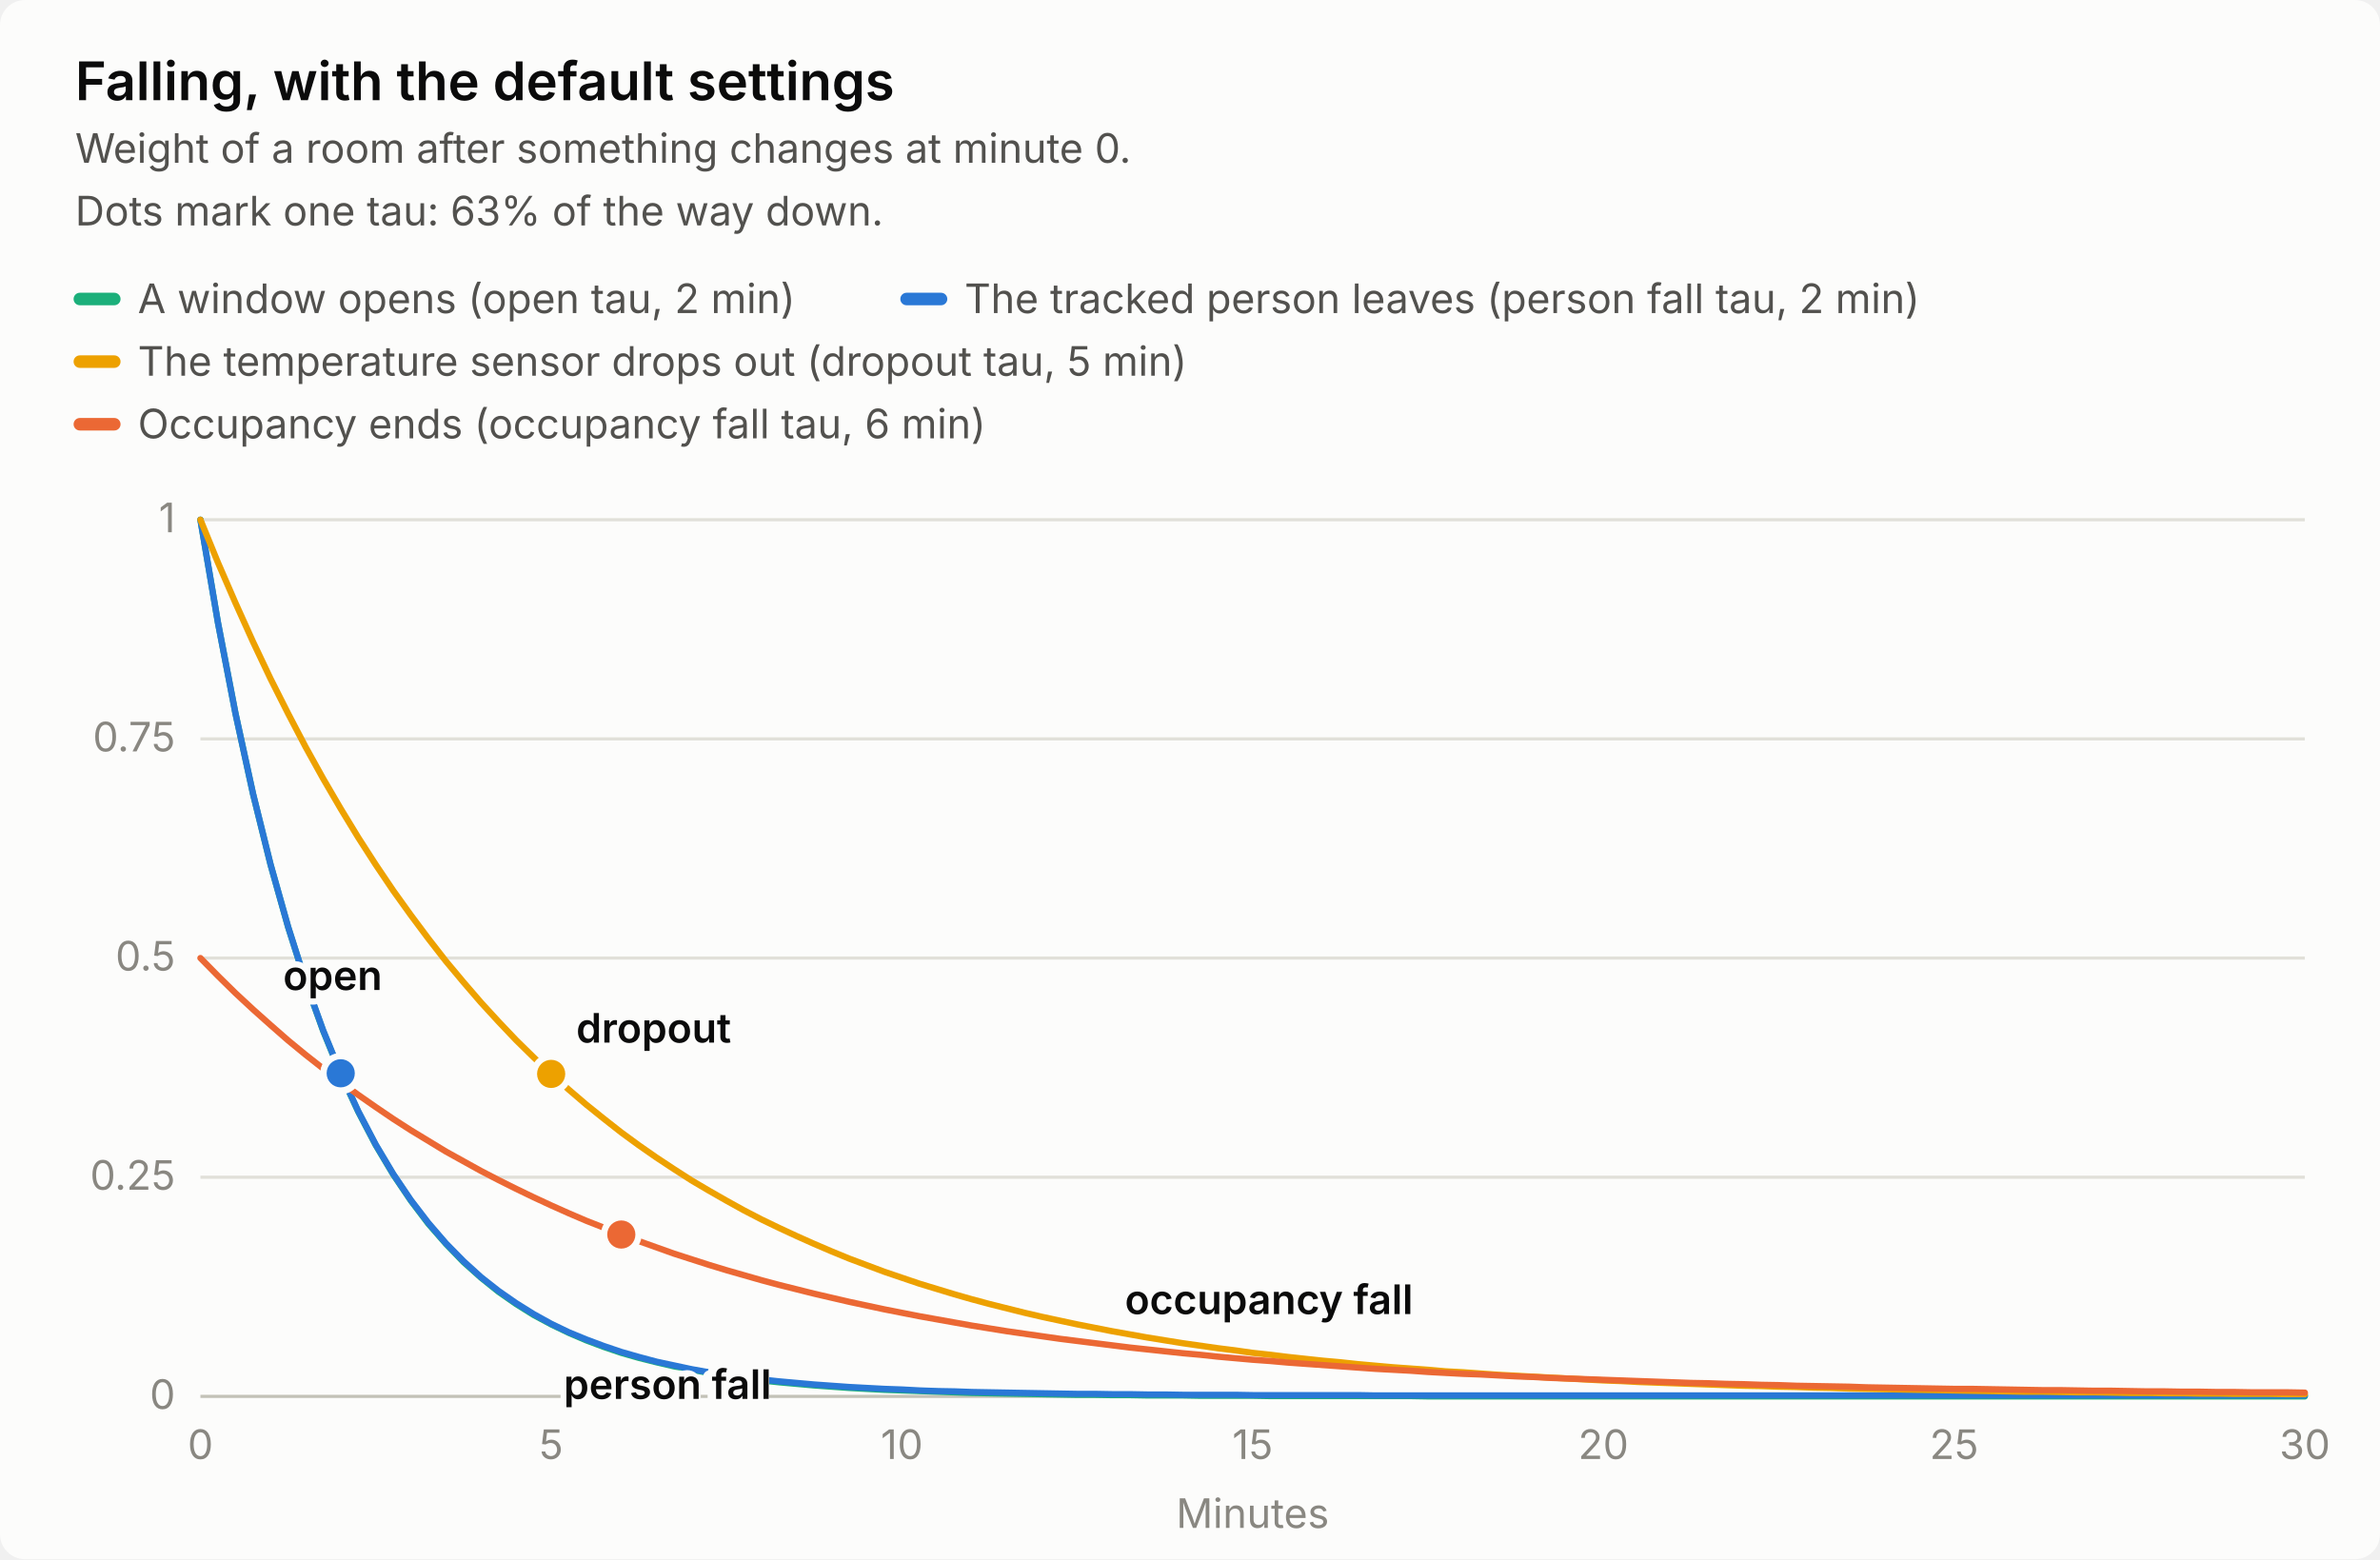
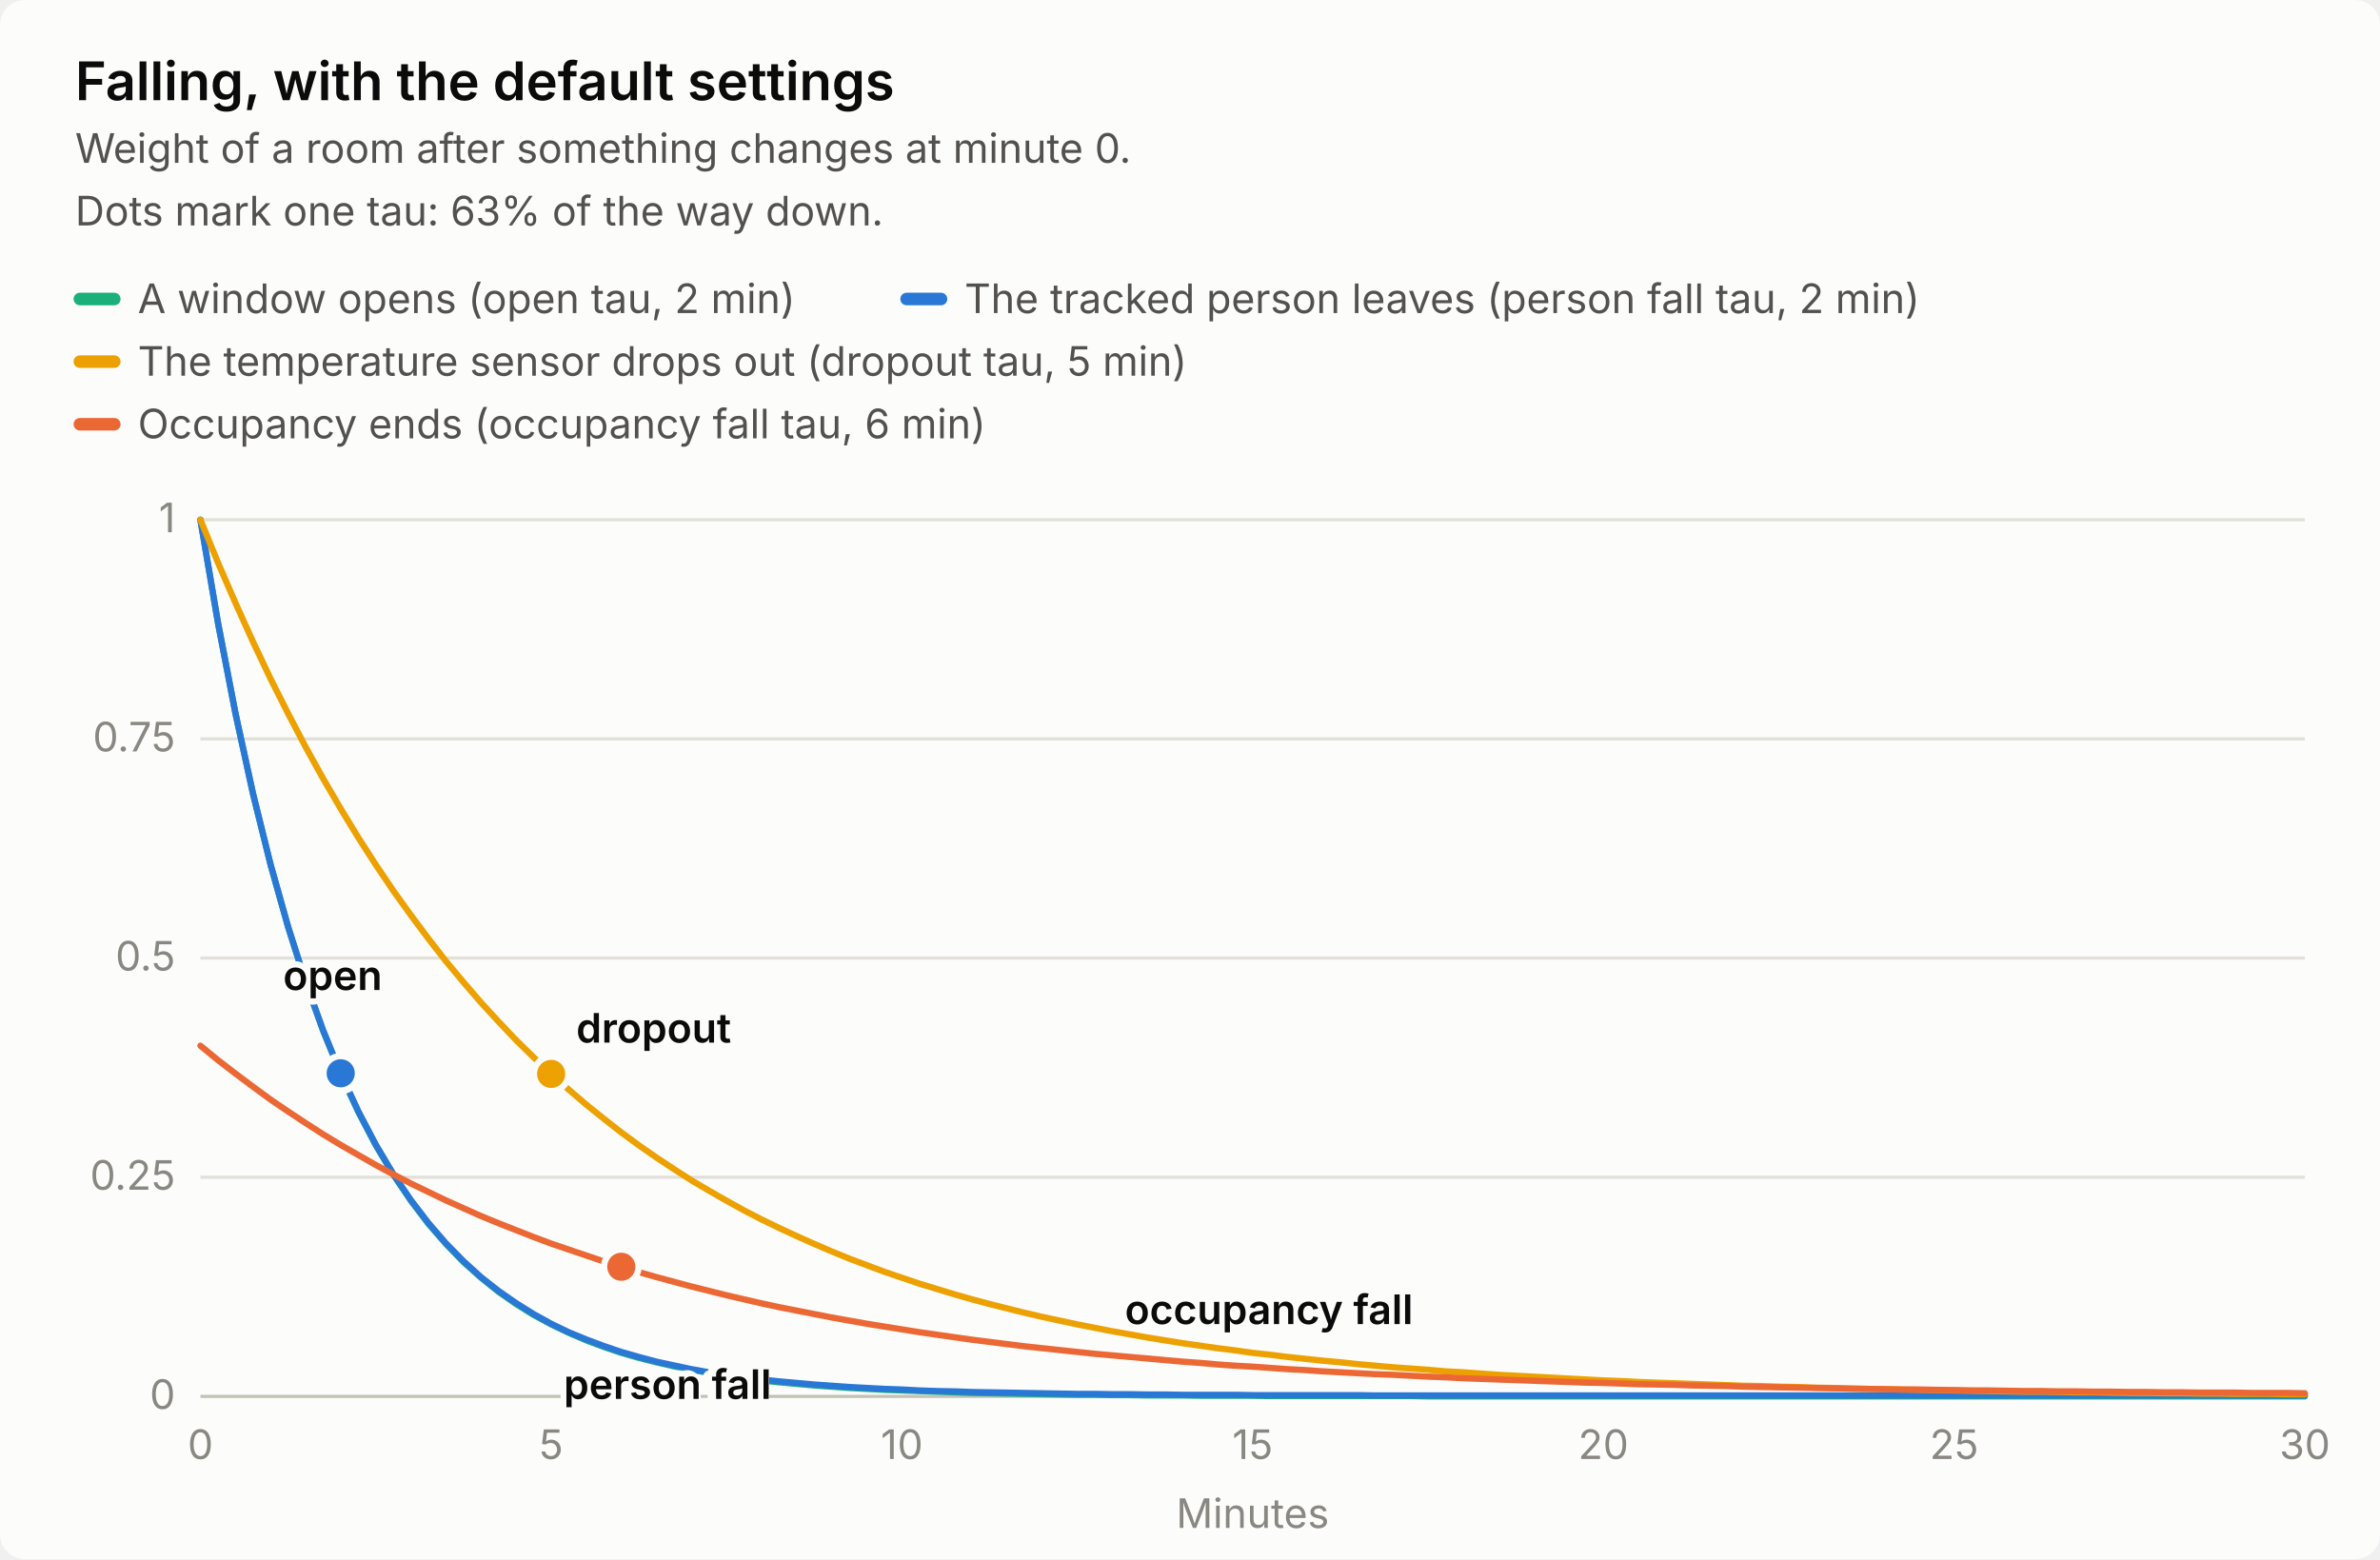
<svg xmlns="http://www.w3.org/2000/svg" viewBox="0 0 760 498" width="760" height="498" role="img" aria-labelledby="title desc">
  <style>text{font-family:system-ui, -apple-system, "Segoe UI", sans-serif;font-size:13px}.title{font-size:17px;font-weight:600}.tag{font-weight:600}text.halo{stroke-width:4px;stroke-linejoin:round}path.line{fill:none;stroke-width:2px;stroke-linejoin:round;stroke-linecap:round}.grid,.axis{stroke-width:1px}.guide{stroke-dasharray:4 4}.bg{fill:#fcfcfb}.t1{fill:#0b0b0b}.t2{fill:#52514e}.t3{fill:#898781}.grid{stroke:#e1e0d9}.axis{stroke:#c3c2b7}.band{fill:#f0efec}.c1{stroke:#2a78d6;fill:#2a78d6}.c2{stroke:#eb6834;fill:#eb6834}.c3{stroke:#1baf7a;fill:#1baf7a}.c4{stroke:#eda100;fill:#eda100}.r1{stroke:#86b6ef;fill:#86b6ef}.r2{stroke:#5598e7;fill:#5598e7}.r3{stroke:#2a78d6;fill:#2a78d6}.r4{stroke:#1c5cab;fill:#1c5cab}.r5{stroke:#104281;fill:#104281}.halo{fill:#fcfcfb;stroke:#fcfcfb}@media (prefers-color-scheme: dark){.bg{fill:#1a1a19}.t1{fill:#ffffff}.t2{fill:#c3c2b7}.t3{fill:#898781}.grid{stroke:#2c2c2a}.axis{stroke:#383835}.band{fill:#262624}.c1{stroke:#3987e5;fill:#3987e5}.c2{stroke:#d95926;fill:#d95926}.c3{stroke:#199e70;fill:#199e70}.c4{stroke:#c98500;fill:#c98500}.r1{stroke:#184f95;fill:#184f95}.r2{stroke:#256abf;fill:#256abf}.r3{stroke:#3987e5;fill:#3987e5}.r4{stroke:#86b6ef;fill:#86b6ef}.r5{stroke:#cde2fb;fill:#cde2fb}.halo{fill:#1a1a19;stroke:#1a1a19}}</style>
  <rect class="bg" width="760" height="498" rx="8" />
  <text x="24" y="32" class="t1 title" text-anchor="start">Falling, with the default settings</text>
  <text x="24" y="52" class="t2" text-anchor="start">Weight of a room after something changes at minute 0.</text>
  <text x="24" y="72" class="t2" text-anchor="start">Dots mark one tau: 63% of the way down.</text>
  <rect class="c3" x="24" y="94" width="14" height="3" rx="1.5" />
  <text x="44" y="100" class="t2" text-anchor="start">A window opens (open tau, 2 min)</text>
  <rect class="c1" x="288" y="94" width="14" height="3" rx="1.5" />
  <text x="308" y="100" class="t2" text-anchor="start">The tracked person leaves (person fall tau, 2 min)</text>
  <rect class="c4" x="24" y="114" width="14" height="3" rx="1.5" />
  <text x="44" y="120" class="t2" text-anchor="start">The temperature sensor drops out (dropout tau, 5 min)</text>
  <rect class="c2" x="24" y="134" width="14" height="3" rx="1.5" />
  <text x="44" y="140" class="t2" text-anchor="start">Occupancy ends (occupancy fall tau, 6 min)</text>
  <line class="axis" x1="64" x2="736" y1="446" y2="446" />
  <text x="56" y="450" class="t3" text-anchor="end">0</text>
  <line class="grid" x1="64" x2="736" y1="376" y2="376" />
  <text x="56" y="380" class="t3" text-anchor="end">0.25</text>
  <line class="grid" x1="64" x2="736" y1="306" y2="306" />
  <text x="56" y="310" class="t3" text-anchor="end">0.5</text>
  <line class="grid" x1="64" x2="736" y1="236" y2="236" />
  <text x="56" y="240" class="t3" text-anchor="end">0.75</text>
  <line class="grid" x1="64" x2="736" y1="166" y2="166" />
  <text x="56" y="170" class="t3" text-anchor="end">1</text>
  <text x="64" y="466" class="t3" text-anchor="middle">0</text>
  <text x="176" y="466" class="t3" text-anchor="middle">5</text>
  <text x="288" y="466" class="t3" text-anchor="middle">10</text>
  <text x="400" y="466" class="t3" text-anchor="middle">15</text>
  <text x="512" y="466" class="t3" text-anchor="middle">20</text>
  <text x="624" y="466" class="t3" text-anchor="middle">25</text>
  <text x="736" y="466" class="t3" text-anchor="middle">30</text>
  <text x="400" y="488" class="t3" text-anchor="middle">Minutes</text>
  <path class="line c3" d="M64,166 L69.6,198.9 L75.2,227.9 L80.8,253.6 L86.4,276.2 L92,296.1 L97.6,313.7 L103.2,329.3 L108.8,343 L114.4,355.1 L120,365.8 L125.6,375.2 L131.2,383.5 L136.8,390.9 L142.4,397.3 L148,403.1 L153.6,408.1 L159.2,412.6 L164.8,416.5 L170.4,420 L176,423 L181.6,425.7 L187.2,428.1 L192.8,430.2 L198.4,432.1 L204,433.7 L209.6,435.1 L215.2,436.4 L220.8,437.5 L226.4,438.5 L232,439.4 L237.6,440.2 L243.2,440.9 L248.8,441.5 L254.4,442 L260,442.5 L265.6,442.9 L271.2,443.3 L276.8,443.6 L282.4,443.9 L288,444.1 L293.6,444.3 L299.2,444.5 L304.8,444.7 L310.4,444.9 L316,445 L321.6,445.1 L327.2,445.2 L332.8,445.3 L338.4,445.4 L344,445.5 L349.6,445.5 L355.2,445.6 L360.8,445.6 L366.4,445.7 L372,445.7 L377.6,445.7 L383.2,445.8 L388.8,445.8 L394.4,445.8 L400,445.8 L405.6,445.9 L411.2,445.9 L416.8,445.9 L422.4,445.9 L428,445.9 L433.6,445.9 L439.2,445.9 L444.8,445.9 L450.4,445.9 L456,446 L461.6,446 L467.2,446 L472.8,446 L478.4,446 L484,446 L489.6,446 L495.2,446 L500.8,446 L506.4,446 L512,446 L517.6,446 L523.2,446 L528.8,446 L534.4,446 L540,446 L545.6,446 L551.2,446 L556.8,446 L562.4,446 L568,446 L573.6,446 L579.2,446 L584.8,446 L590.4,446 L596,446 L601.6,446 L607.2,446 L612.8,446 L618.4,446 L624,446 L629.6,446 L635.2,446 L640.8,446 L646.4,446 L652,446 L657.6,446 L663.2,446 L668.8,446 L674.4,446 L680,446 L685.6,446 L691.2,446 L696.8,446 L702.4,446 L708,446 L713.6,446 L719.2,446 L724.8,446 L730.4,446 L736,446" />
  <path class="line c1" d="M64,166 L69.6,198.9 L75.2,227.9 L80.8,253.5 L86.4,276.1 L92,296 L97.6,313.6 L103.2,329.1 L108.8,342.8 L114.4,354.9 L120,365.6 L125.6,375 L131.2,383.3 L136.8,390.6 L142.4,397.1 L148,402.8 L153.6,407.9 L159.2,412.3 L164.8,416.2 L170.4,419.7 L176,422.8 L181.6,425.5 L187.2,427.8 L192.8,429.9 L198.4,431.8 L204,433.4 L209.6,434.9 L215.2,436.1 L220.8,437.3 L226.4,438.3 L232,439.1 L237.6,439.9 L243.2,440.6 L248.8,441.2 L254.4,441.7 L260,442.2 L265.6,442.6 L271.2,443 L276.8,443.3 L282.4,443.6 L288,443.8 L293.6,444.1 L299.2,444.3 L304.8,444.4 L310.4,444.6 L316,444.7 L321.6,444.8 L327.2,444.9 L332.8,445 L338.4,445.1 L344,445.2 L349.6,445.2 L355.2,445.3 L360.8,445.3 L366.4,445.4 L372,445.4 L377.6,445.5 L383.2,445.5 L388.8,445.5 L394.4,445.5 L400,445.6 L405.6,445.6 L411.2,445.6 L416.8,445.6 L422.4,445.6 L428,445.6 L433.6,445.6 L439.2,445.7 L444.8,445.7 L450.4,445.7 L456,445.7 L461.6,445.7 L467.2,445.7 L472.8,445.7 L478.4,445.7 L484,445.7 L489.6,445.7 L495.2,445.7 L500.8,445.7 L506.4,445.7 L512,445.7 L517.6,445.7 L523.2,445.7 L528.8,445.7 L534.4,445.7 L540,445.7 L545.6,445.7 L551.2,445.7 L556.8,445.7 L562.4,445.7 L568,445.7 L573.6,445.7 L579.2,445.7 L584.8,445.7 L590.4,445.7 L596,445.7 L601.6,445.7 L607.2,445.7 L612.8,445.7 L618.4,445.7 L624,445.7 L629.6,445.7 L635.2,445.7 L640.8,445.7 L646.4,445.7 L652,445.7 L657.6,445.7 L663.2,445.7 L668.8,445.7 L674.4,445.7 L680,445.7 L685.6,445.7 L691.2,445.7 L696.8,445.7 L702.4,445.7 L708,445.7 L713.6,445.7 L719.2,445.7 L724.8,445.7 L730.4,445.7 L736,445.7" />
  <path class="line c4" d="M64,166 L69.6,179.7 L75.2,192.6 L80.8,205 L86.4,216.8 L92,227.9 L97.6,238.6 L103.2,248.7 L108.8,258.3 L114.4,267.5 L120,276.2 L125.6,284.5 L131.2,292.3 L136.8,299.8 L142.4,307 L148,313.7 L153.6,320.2 L159.2,326.3 L164.8,332.2 L170.4,337.7 L176,343 L181.6,348 L187.2,352.8 L192.8,357.3 L198.4,361.7 L204,365.8 L209.6,369.7 L215.2,373.4 L220.8,377 L226.4,380.3 L232,383.5 L237.6,386.6 L243.2,389.5 L248.8,392.2 L254.4,394.8 L260,397.3 L265.6,399.7 L271.2,402 L276.8,404.1 L282.4,406.2 L288,408.1 L293.6,410 L299.2,411.7 L304.8,413.4 L310.4,415 L316,416.5 L321.6,417.9 L327.2,419.3 L332.8,420.6 L338.4,421.8 L344,423 L349.6,424.1 L355.2,425.2 L360.8,426.2 L366.4,427.2 L372,428.1 L377.6,429 L383.2,429.8 L388.8,430.6 L394.4,431.3 L400,432.1 L405.6,432.7 L411.2,433.4 L416.8,434 L422.4,434.6 L428,435.1 L433.6,435.7 L439.2,436.2 L444.8,436.7 L450.4,437.1 L456,437.5 L461.6,438 L467.2,438.3 L472.8,438.7 L478.4,439.1 L484,439.4 L489.6,439.7 L495.2,440 L500.8,440.3 L506.4,440.6 L512,440.9 L517.6,441.1 L523.2,441.4 L528.8,441.6 L534.4,441.8 L540,442 L545.6,442.2 L551.2,442.4 L556.8,442.6 L562.4,442.7 L568,442.9 L573.6,443 L579.2,443.2 L584.8,443.3 L590.4,443.5 L596,443.6 L601.6,443.7 L607.2,443.8 L612.8,443.9 L618.4,444 L624,444.1 L629.6,444.2 L635.2,444.3 L640.8,444.4 L646.4,444.5 L652,444.5 L657.6,444.6 L663.2,444.7 L668.8,444.7 L674.4,444.8 L680,444.9 L685.6,444.9 L691.2,445 L696.8,445 L702.4,445.1 L708,445.1 L713.6,445.2 L719.2,445.2 L724.8,445.2 L730.4,445.3 L736,445.3" />
-   <path class="line c2" d="M64,306 L69.6,311.7 L75.2,317.2 L80.8,322.4 L86.4,327.4 L92,332.3 L97.6,336.9 L103.2,341.3 L108.8,345.6 L114.4,349.7 L120,353.6 L125.6,357.4 L131.2,361 L136.8,364.4 L142.4,367.8 L148,370.9 L153.6,374 L159.2,376.9 L164.8,379.7 L170.4,382.4 L176,385 L181.6,387.5 L187.2,389.9 L192.8,392.1 L198.4,394.3 L204,396.4 L209.6,398.4 L215.2,400.4 L220.8,402.2 L226.4,404 L232,405.7 L237.6,407.3 L243.2,408.9 L248.8,410.4 L254.4,411.8 L260,413.2 L265.6,414.5 L271.2,415.8 L276.8,417 L282.4,418.2 L288,419.3 L293.6,420.4 L299.2,421.4 L304.8,422.4 L310.4,423.4 L316,424.3 L321.6,425.2 L327.2,426 L332.8,426.8 L338.4,427.6 L344,428.3 L349.6,429 L355.2,429.7 L360.8,430.4 L366.4,431 L372,431.6 L377.6,432.2 L383.2,432.7 L388.8,433.3 L394.4,433.8 L400,434.3 L405.6,434.7 L411.2,435.2 L416.8,435.6 L422.4,436 L428,436.4 L433.6,436.8 L439.2,437.2 L444.8,437.5 L450.4,437.8 L456,438.2 L461.6,438.5 L467.2,438.8 L472.8,439 L478.4,439.3 L484,439.6 L489.6,439.8 L495.2,440.1 L500.8,440.3 L506.4,440.5 L512,440.7 L517.6,440.9 L523.2,441.1 L528.8,441.3 L534.4,441.5 L540,441.7 L545.6,441.8 L551.2,442 L556.8,442.1 L562.4,442.3 L568,442.4 L573.6,442.6 L579.2,442.7 L584.8,442.8 L590.4,442.9 L596,443.1 L601.6,443.2 L607.2,443.3 L612.8,443.4 L618.4,443.5 L624,443.6 L629.6,443.6 L635.2,443.7 L640.8,443.8 L646.4,443.9 L652,444 L657.6,444 L663.2,444.1 L668.8,444.2 L674.4,444.2 L680,444.3 L685.6,444.4 L691.2,444.4 L696.8,444.5 L702.4,444.5 L708,444.6 L713.6,444.6 L719.2,444.7 L724.8,444.7 L730.4,444.7 L736,444.8" />
+   <path class="line c2" d="M64,334 L69.6,338.6 L75.2,342.9 L80.8,347.1 L86.4,351.2 L92,355 L97.6,358.7 L103.2,362.3 L108.8,365.7 L114.4,368.9 L120,372.1 L125.6,375.1 L131.2,378 L136.8,380.7 L142.4,383.4 L148,385.9 L153.6,388.4 L159.2,390.7 L164.8,392.9 L170.4,395.1 L176,397.2 L181.6,399.1 L187.2,401 L192.8,402.9 L198.4,404.6 L204,406.3 L209.6,407.9 L215.2,409.4 L220.8,410.9 L226.4,412.3 L232,413.7 L237.6,415 L243.2,416.3 L248.8,417.5 L254.4,418.6 L260,419.7 L265.6,420.8 L271.2,421.8 L276.8,422.8 L282.4,423.7 L288,424.6 L293.6,425.5 L299.2,426.3 L304.8,427.1 L310.4,427.9 L316,428.6 L321.6,429.3 L327.2,430 L332.8,430.6 L338.4,431.2 L344,431.8 L349.6,432.4 L355.2,432.9 L360.8,433.4 L366.4,433.9 L372,434.4 L377.6,434.9 L383.2,435.3 L388.8,435.8 L394.4,436.2 L400,436.5 L405.6,436.9 L411.2,437.3 L416.8,437.6 L422.4,438 L428,438.3 L433.6,438.6 L439.2,438.9 L444.8,439.1 L450.4,439.4 L456,439.7 L461.6,439.9 L467.2,440.2 L472.8,440.4 L478.4,440.6 L484,440.8 L489.6,441 L495.2,441.2 L500.8,441.4 L506.4,441.6 L512,441.7 L517.6,441.9 L523.2,442.1 L528.8,442.2 L534.4,442.3 L540,442.5 L545.6,442.6 L551.2,442.7 L556.8,442.9 L562.4,443 L568,443.1 L573.6,443.2 L579.2,443.3 L584.8,443.4 L590.4,443.5 L596,443.6 L601.6,443.7 L607.2,443.8 L612.8,443.8 L618.4,443.9 L624,444 L629.6,444.1 L635.2,444.1 L640.8,444.2 L646.4,444.3 L652,444.3 L657.6,444.4 L663.2,444.4 L668.8,444.5 L674.4,444.5 L680,444.6 L685.6,444.6 L691.2,444.7 L696.8,444.7 L702.4,444.8 L708,444.8 L713.6,444.8 L719.2,444.9 L724.8,444.9 L730.4,444.9 L736,445" />
  <circle class="halo" cx="108.8" cy="343" r="6" />
  <circle class="c3" cx="108.8" cy="343" r="4" />
  <circle class="halo" cx="108.8" cy="342.8" r="6" />
  <circle class="c1" cx="108.8" cy="342.8" r="4" />
  <circle class="halo" cx="176" cy="343" r="6" />
  <circle class="c4" cx="176" cy="343" r="4" />
-   <circle class="halo" cx="198.4" cy="394.3" r="6" />
-   <circle class="c2" cx="198.4" cy="394.3" r="4" />
+   <circle class="halo" cx="198.4" cy="404.6" r="6" />
+   <circle class="c2" cx="198.4" cy="404.6" r="4" />
  <text x="90.4" y="316.2" class="halo" text-anchor="start">open</text>
  <text x="90.4" y="316.2" class="t1 tag" text-anchor="start">open</text>
  <text x="180" y="446.8" class="halo" text-anchor="start">person fall</text>
  <text x="180" y="446.8" class="t1 tag" text-anchor="start">person fall</text>
  <text x="184" y="333" class="halo" text-anchor="start">dropout</text>
  <text x="184" y="333" class="t1 tag" text-anchor="start">dropout</text>
-   <text x="359.2" y="419.7" class="halo" text-anchor="start">occupancy fall</text>
-   <text x="359.2" y="419.7" class="t1 tag" text-anchor="start">occupancy fall</text>
+   <text x="359.2" y="422.9" class="halo" text-anchor="start">occupancy fall</text>
+   <text x="359.2" y="422.9" class="t1 tag" text-anchor="start">occupancy fall</text>
</svg>
